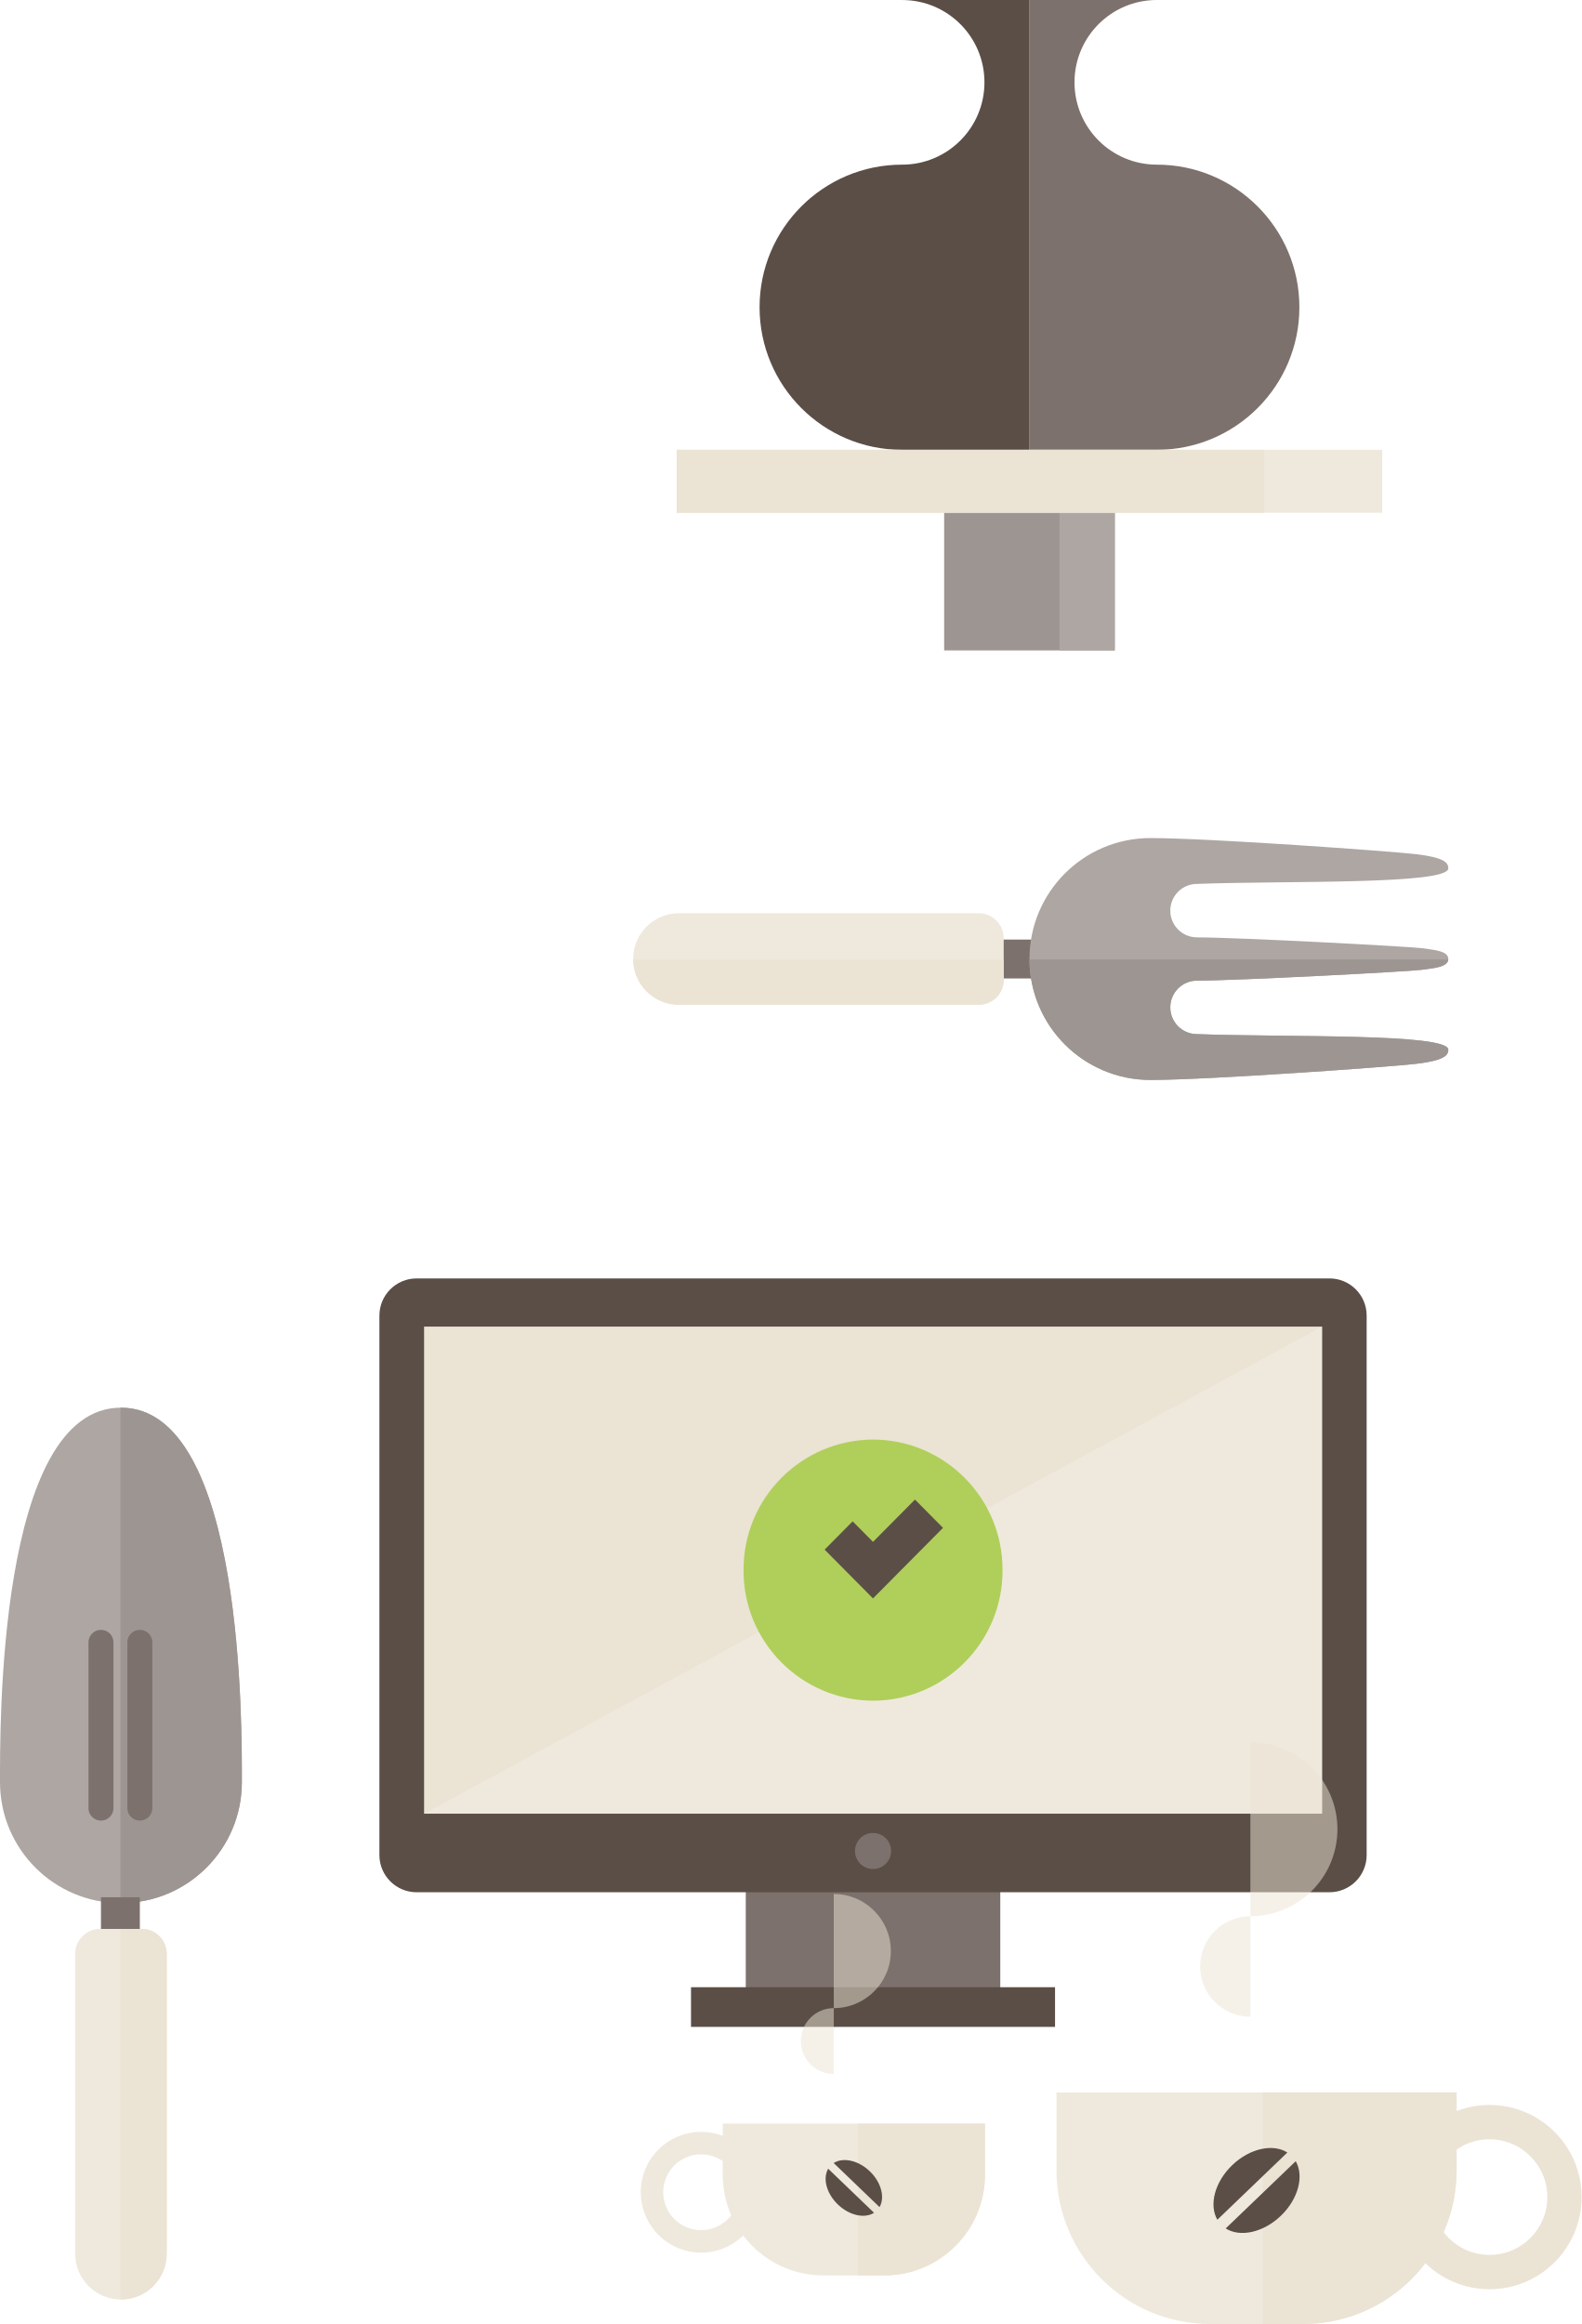
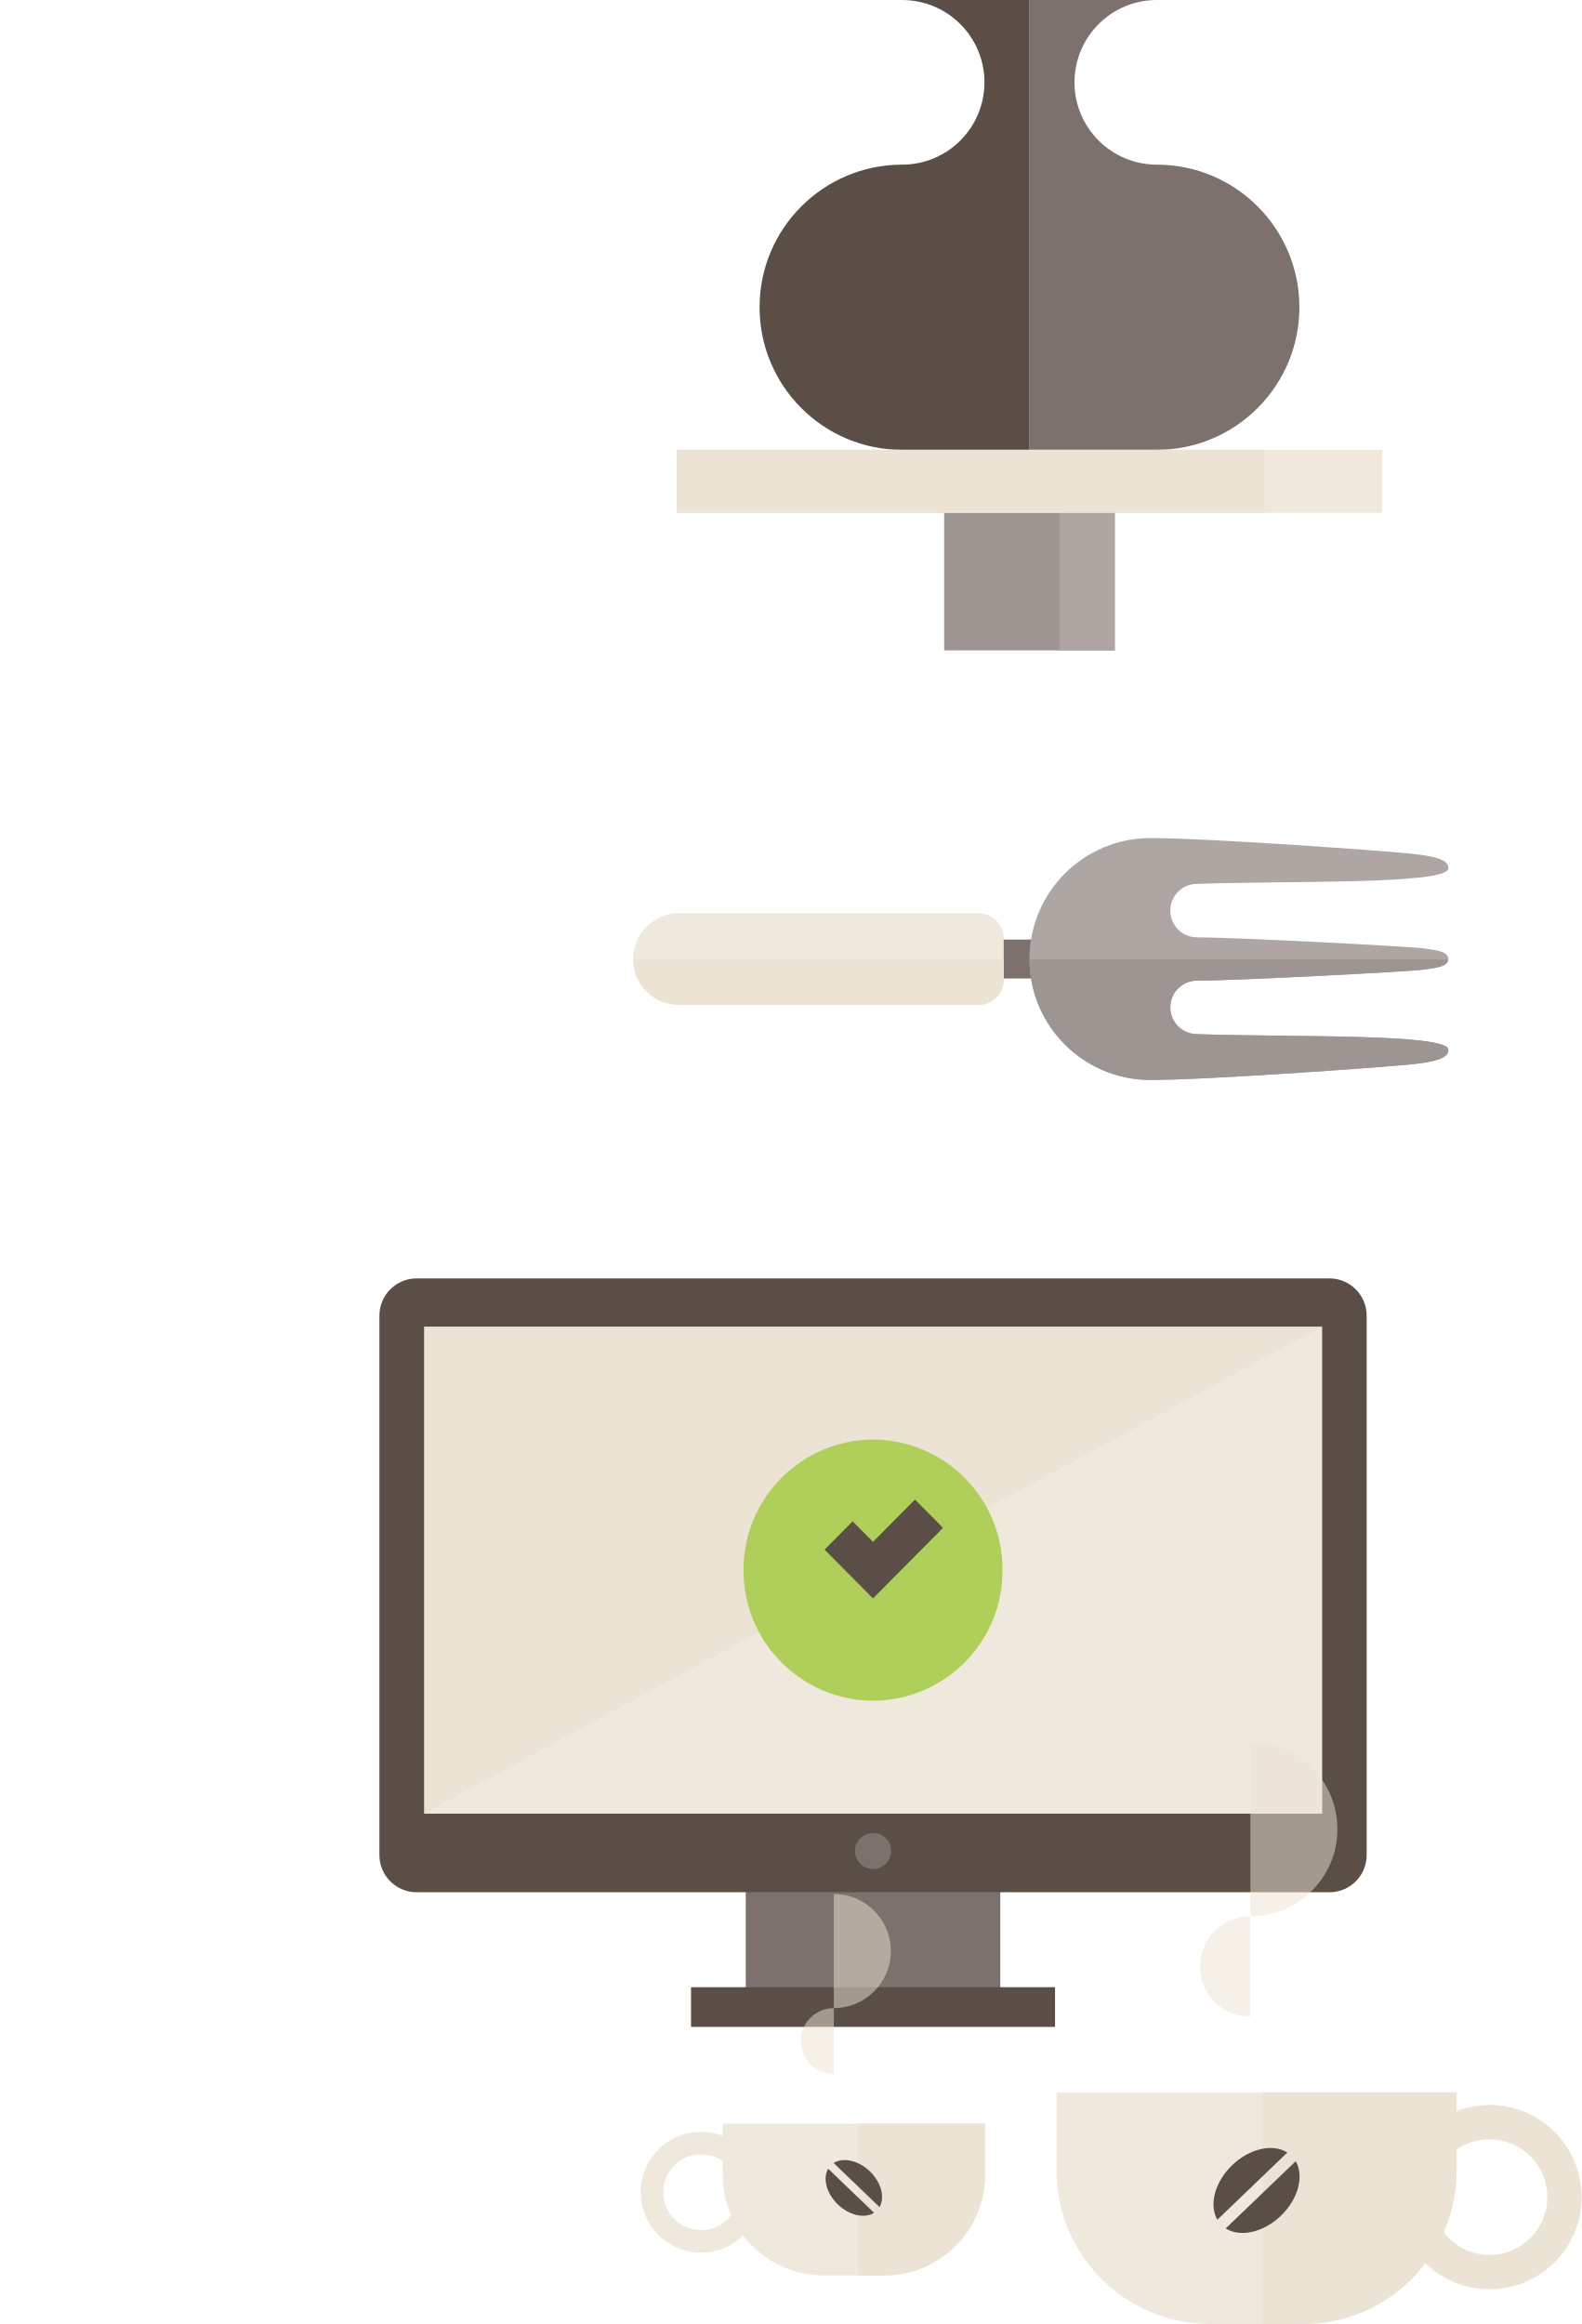
<svg xmlns="http://www.w3.org/2000/svg" width="282.728" height="415.386" viewBox="0 0 282.728 415.386">
  <g id="Group_4554" data-name="Group 4554" transform="translate(-1204.156 -1679.013)">
-     <path id="Path_1549" data-name="Path 1549" d="M6073.255-1003.7c-22.113,0-21.617,57.713-21.617,66.936h0a21.618,21.618,0,0,0,21.618,21.618,21.619,21.619,0,0,0,21.618-21.618C6094.873-945.985,6095.369-1003.7,6073.255-1003.7Z" transform="translate(-4847.481 2934.316)" fill="#ada6a3" />
-     <path id="Path_1550" data-name="Path 1550" d="M6073.255-1003.7c-.032,0-.062,0-.094,0v88.547c.031,0,.062,0,.094,0a21.619,21.619,0,0,0,21.618-21.618C6094.873-945.985,6095.369-1003.7,6073.255-1003.7Z" transform="translate(-4847.481 2934.316)" fill="#9d9591" />
-     <rect id="Rectangle_2270" data-name="Rectangle 2270" width="6.951" height="6.951" transform="translate(1222.204 2018.126)" fill="#7c716c" />
-     <path id="Rectangle_2271" data-name="Rectangle 2271" d="M4.462,0H11.9a4.462,4.462,0,0,1,4.462,4.462v53.6a8.181,8.181,0,0,1-8.181,8.181h0A8.181,8.181,0,0,1,0,58.06V4.462A4.462,4.462,0,0,1,4.462,0Z" transform="translate(1217.593 2023.779)" fill="#efe9dd" />
-     <line id="Line_465" data-name="Line 465" y1="29.623" transform="translate(1222.204 1972.565)" fill="none" stroke="#7c716c" stroke-linecap="round" stroke-linejoin="round" stroke-width="4.462" />
-     <line id="Line_466" data-name="Line 466" y1="29.623" transform="translate(1229.155 1972.565)" fill="none" stroke="#7c716c" stroke-linecap="round" stroke-linejoin="round" stroke-width="4.462" />
-     <path id="Path_1551" data-name="Path 1551" d="M6076.974-910.538h-3.813V-844.3c.031,0,.062,0,.094,0a8.181,8.181,0,0,0,8.181-8.18v-53.6A4.462,4.462,0,0,0,6076.974-910.538Z" transform="translate(-4847.481 2934.316)" fill="#ebe3d4" />
    <rect id="Rectangle_2272" data-name="Rectangle 2272" width="6.951" height="6.951" transform="translate(1389.227 1846.949) rotate(90)" fill="#7c716c" />
    <path id="Path_1552" data-name="Path 1552" d="M6257.28-1105.51a21.617,21.617,0,0,0-21.618,21.618,21.618,21.618,0,0,0,21.618,21.618c10.367,0,43.171-2.368,47.455-2.877,5.007-.594,5.8-1.487,5.8-2.528,0-2.975-28.857-2.194-44.921-2.789a4.778,4.778,0,0,1-4.779-4.778,4.779,4.779,0,0,1,4.779-4.779c7.139,0,38.078-1.636,40.161-1.934s4.76-.446,4.76-1.933-2.678-1.637-4.76-1.934-33.022-1.934-40.161-1.934a4.778,4.778,0,0,1-4.779-4.779,4.778,4.778,0,0,1,4.779-4.778c16.064-.595,44.921.186,44.921-2.788,0-1.042-.794-1.934-5.8-2.529-4.284-.509-37.088-2.876-47.455-2.876" transform="translate(-4847.481 2934.316)" fill="#ada6a3" />
    <path id="Rectangle_2273" data-name="Rectangle 2273" d="M4.462,0H11.9a4.462,4.462,0,0,1,4.462,4.462v53.6a8.181,8.181,0,0,1-8.181,8.181h0A8.181,8.181,0,0,1,0,58.06V4.462A4.462,4.462,0,0,1,4.462,0Z" transform="translate(1383.575 1842.243) rotate(90)" fill="#efe9dd" />
    <path id="Path_1553" data-name="Path 1553" d="M6310.536-1067.679c0-2.975-28.857-2.193-44.921-2.789a4.778,4.778,0,0,1-4.779-4.778,4.778,4.778,0,0,1,4.779-4.779c7.139,0,38.078-1.636,40.161-1.934,2.037-.291,4.637-.443,4.749-1.842h-74.861a21.618,21.618,0,0,0,21.616,21.527c10.367,0,43.171-2.368,47.455-2.877C6309.742-1065.745,6310.536-1066.638,6310.536-1067.679Z" transform="translate(-4847.481 2934.316)" fill="#9d9591" />
    <path id="Path_1554" data-name="Path 1554" d="M6231.056-1080.174v-3.627h-66.237a8.179,8.179,0,0,0,8.176,8.09h53.6A4.463,4.463,0,0,0,6231.056-1080.174Z" transform="translate(-4847.481 2934.316)" fill="#ebe3d4" />
    <rect id="Rectangle_2274" data-name="Rectangle 2274" width="30.496" height="25.848" transform="translate(1372.933 1769.417)" fill="#9d9591" />
    <rect id="Rectangle_2275" data-name="Rectangle 2275" width="9.885" height="25.848" transform="translate(1393.544 1769.417)" fill="#ada6a3" />
    <path id="Path_1555" data-name="Path 1555" d="M6258.427-1225.874a14.715,14.715,0,0,1-14.715-14.715,14.715,14.715,0,0,1,14.715-14.714h-22.765v80.4h22.765a25.483,25.483,0,0,0,25.484-25.484A25.484,25.484,0,0,0,6258.427-1225.874Z" transform="translate(-4847.481 2934.316)" fill="#7c716c" />
    <path id="Path_1556" data-name="Path 1556" d="M6212.9-1225.874a14.715,14.715,0,0,0,14.715-14.715A14.715,14.715,0,0,0,6212.9-1255.3h22.765v80.4H6212.9a25.484,25.484,0,0,1-25.484-25.484A25.485,25.485,0,0,1,6212.9-1225.874Z" transform="translate(-4847.481 2934.316)" fill="#5b4e47" />
    <rect id="Rectangle_2276" data-name="Rectangle 2276" width="126.133" height="11.257" transform="translate(1325.114 1759.411)" fill="#efe9dd" />
    <rect id="Rectangle_2277" data-name="Rectangle 2277" width="105.05" height="11.257" transform="translate(1325.114 1759.411)" fill="#ebe3d4" />
    <rect id="Rectangle_2281" data-name="Rectangle 2281" width="45.495" height="20.944" transform="translate(1337.469 2015.53)" fill="#7c716c" />
    <rect id="Rectangle_2282" data-name="Rectangle 2282" width="109.714" height="176.48" rx="6.649" transform="translate(1271.977 2017.229) rotate(-90)" fill="#5b4e46" />
    <rect id="Rectangle_2283" data-name="Rectangle 2283" width="7.093" height="65.07" transform="translate(1327.682 2041.294) rotate(-90)" fill="#5b4e46" />
    <rect id="Rectangle_2284" data-name="Rectangle 2284" width="87.057" height="160.508" transform="translate(1279.963 2003.185) rotate(-90)" fill="#ebe3d4" />
    <path id="Path_1605" data-name="Path 1605" d="M6287.953-1018.189v87.057H6127.444" transform="translate(-4847.481 2934.316)" fill="#efe9dd" />
    <circle id="Ellipse_146" data-name="Ellipse 146" cx="3.227" cy="3.227" r="3.227" transform="translate(1356.99 2006.627)" fill="#7c716c" />
    <path id="Path_1606" data-name="Path 1606" d="M6207.7-951.322a23.242,23.242,0,0,1-23.147-23.338A23.244,23.244,0,0,1,6207.7-998a23.244,23.244,0,0,1,23.148,23.339,23.242,23.242,0,0,1-23.148,23.338" transform="translate(-4847.481 2934.316)" fill="#afcf5a" />
    <path id="Path_1607" data-name="Path 1607" d="M6220.208-982.218l-5.013-5.056-7.5,7.559-3.639-3.668-5.013,5.056,3.639,3.668,4.2,4.239.809.817,3.752-3.785Z" transform="translate(-4847.481 2934.316)" fill="#5b4e47" />
    <path id="Rectangle_2285" data-name="Rectangle 2285" d="M0,0H71.523a0,0,0,0,1,0,0V13.918A27.474,27.474,0,0,1,44.049,41.392H27.474A27.474,27.474,0,0,1,0,13.918V0A0,0,0,0,1,0,0Z" transform="translate(1393.009 2053.007)" fill="#efe9dd" />
    <path id="Path_1608" data-name="Path 1608" d="M6317.9-879.063a16.463,16.463,0,0,0-16.464,16.463,16.464,16.464,0,0,0,16.464,16.463,16.463,16.463,0,0,0,16.463-16.463A16.463,16.463,0,0,0,6317.9-879.063Zm0,26.8a10.336,10.336,0,0,1-10.336-10.335,10.336,10.336,0,0,1,10.336-10.335,10.335,10.335,0,0,1,10.335,10.335A10.335,10.335,0,0,1,6317.9-852.265Z" transform="translate(-4847.481 2934.316)" fill="#ebe3d4" />
    <path id="Path_1609" data-name="Path 1609" d="M6275.152-894.835a8.984,8.984,0,0,1-8.984-8.984,8.984,8.984,0,0,1,8.984-8.984" transform="translate(-4847.481 2934.316)" fill="#ebe3d4" opacity="0.5" />
    <path id="Path_1610" data-name="Path 1610" d="M6275.152-943.921a15.559,15.559,0,0,1,15.559,15.559,15.559,15.559,0,0,1-15.559,15.559" transform="translate(-4847.481 2934.316)" fill="#ebe3d4" opacity="0.5" />
    <path id="Path_1611" data-name="Path 1611" d="M6284.539-839.917a27.474,27.474,0,0,0,27.474-27.475v-13.917h-34.669v41.392Z" transform="translate(-4847.481 2934.316)" fill="#ebe3d4" />
    <path id="Path_1612" data-name="Path 1612" d="M6283.255-869.012,6270.74-857c2.563,1.633,6.722.754,9.859-2.257S6284.783-866.386,6283.255-869.012Z" transform="translate(-4847.481 2934.316)" fill="#5b4e47" />
    <path id="Path_1613" data-name="Path 1613" d="M6281.763-870.567c-2.562-1.633-6.721-.754-9.858,2.257s-4.184,7.131-2.657,9.757Z" transform="translate(-4847.481 2934.316)" fill="#5b4e47" />
    <path id="Rectangle_2286" data-name="Rectangle 2286" d="M18.01,0H28.875a18.01,18.01,0,0,1,18.01,18.01v9.124a0,0,0,0,1,0,0H0a0,0,0,0,1,0,0V18.01A18.01,18.01,0,0,1,18.01,0Z" transform="translate(1380.232 2085.719) rotate(-180)" fill="#efe9dd" />
    <path id="Path_1614" data-name="Path 1614" d="M6166.176-863.467a10.792,10.792,0,0,0,10.792,10.792,10.792,10.792,0,0,0,10.792-10.792,10.791,10.791,0,0,0-10.792-10.792A10.792,10.792,0,0,0,6166.176-863.467Zm4.017,0a6.775,6.775,0,0,1,6.775-6.775,6.775,6.775,0,0,1,6.775,6.775,6.775,6.775,0,0,1-6.775,6.775A6.775,6.775,0,0,1,6170.193-863.467Z" transform="translate(-4847.481 2934.316)" fill="#efe9dd" />
    <path id="Path_1615" data-name="Path 1615" d="M6209.7-848.6a18.009,18.009,0,0,0,18.01-18.01v-9.124h-22.726V-848.6Z" transform="translate(-4847.481 2934.316)" fill="#ebe3d4" />
    <path id="Path_1616" data-name="Path 1616" d="M6200.682-884.6a5.89,5.89,0,0,1-5.89-5.89,5.89,5.89,0,0,1,5.89-5.889" transform="translate(-4847.481 2934.316)" fill="#ebe3d4" opacity="0.5" />
    <path id="Path_1617" data-name="Path 1617" d="M6200.682-916.776a10.2,10.2,0,0,1,10.2,10.2,10.2,10.2,0,0,1-10.2,10.2" transform="translate(-4847.481 2934.316)" fill="#ebe3d4" opacity="0.5" />
    <path id="Path_1618" data-name="Path 1618" d="M6199.68-867.671l8.2,7.876c-1.68,1.071-4.407.495-6.463-1.479S6198.678-865.949,6199.68-867.671Z" transform="translate(-4847.481 2934.316)" fill="#5b4e47" />
    <path id="Path_1619" data-name="Path 1619" d="M6200.658-868.69c1.679-1.07,4.406-.494,6.462,1.48s2.743,4.674,1.742,6.4Z" transform="translate(-4847.481 2934.316)" fill="#5b4e47" />
  </g>
</svg>
